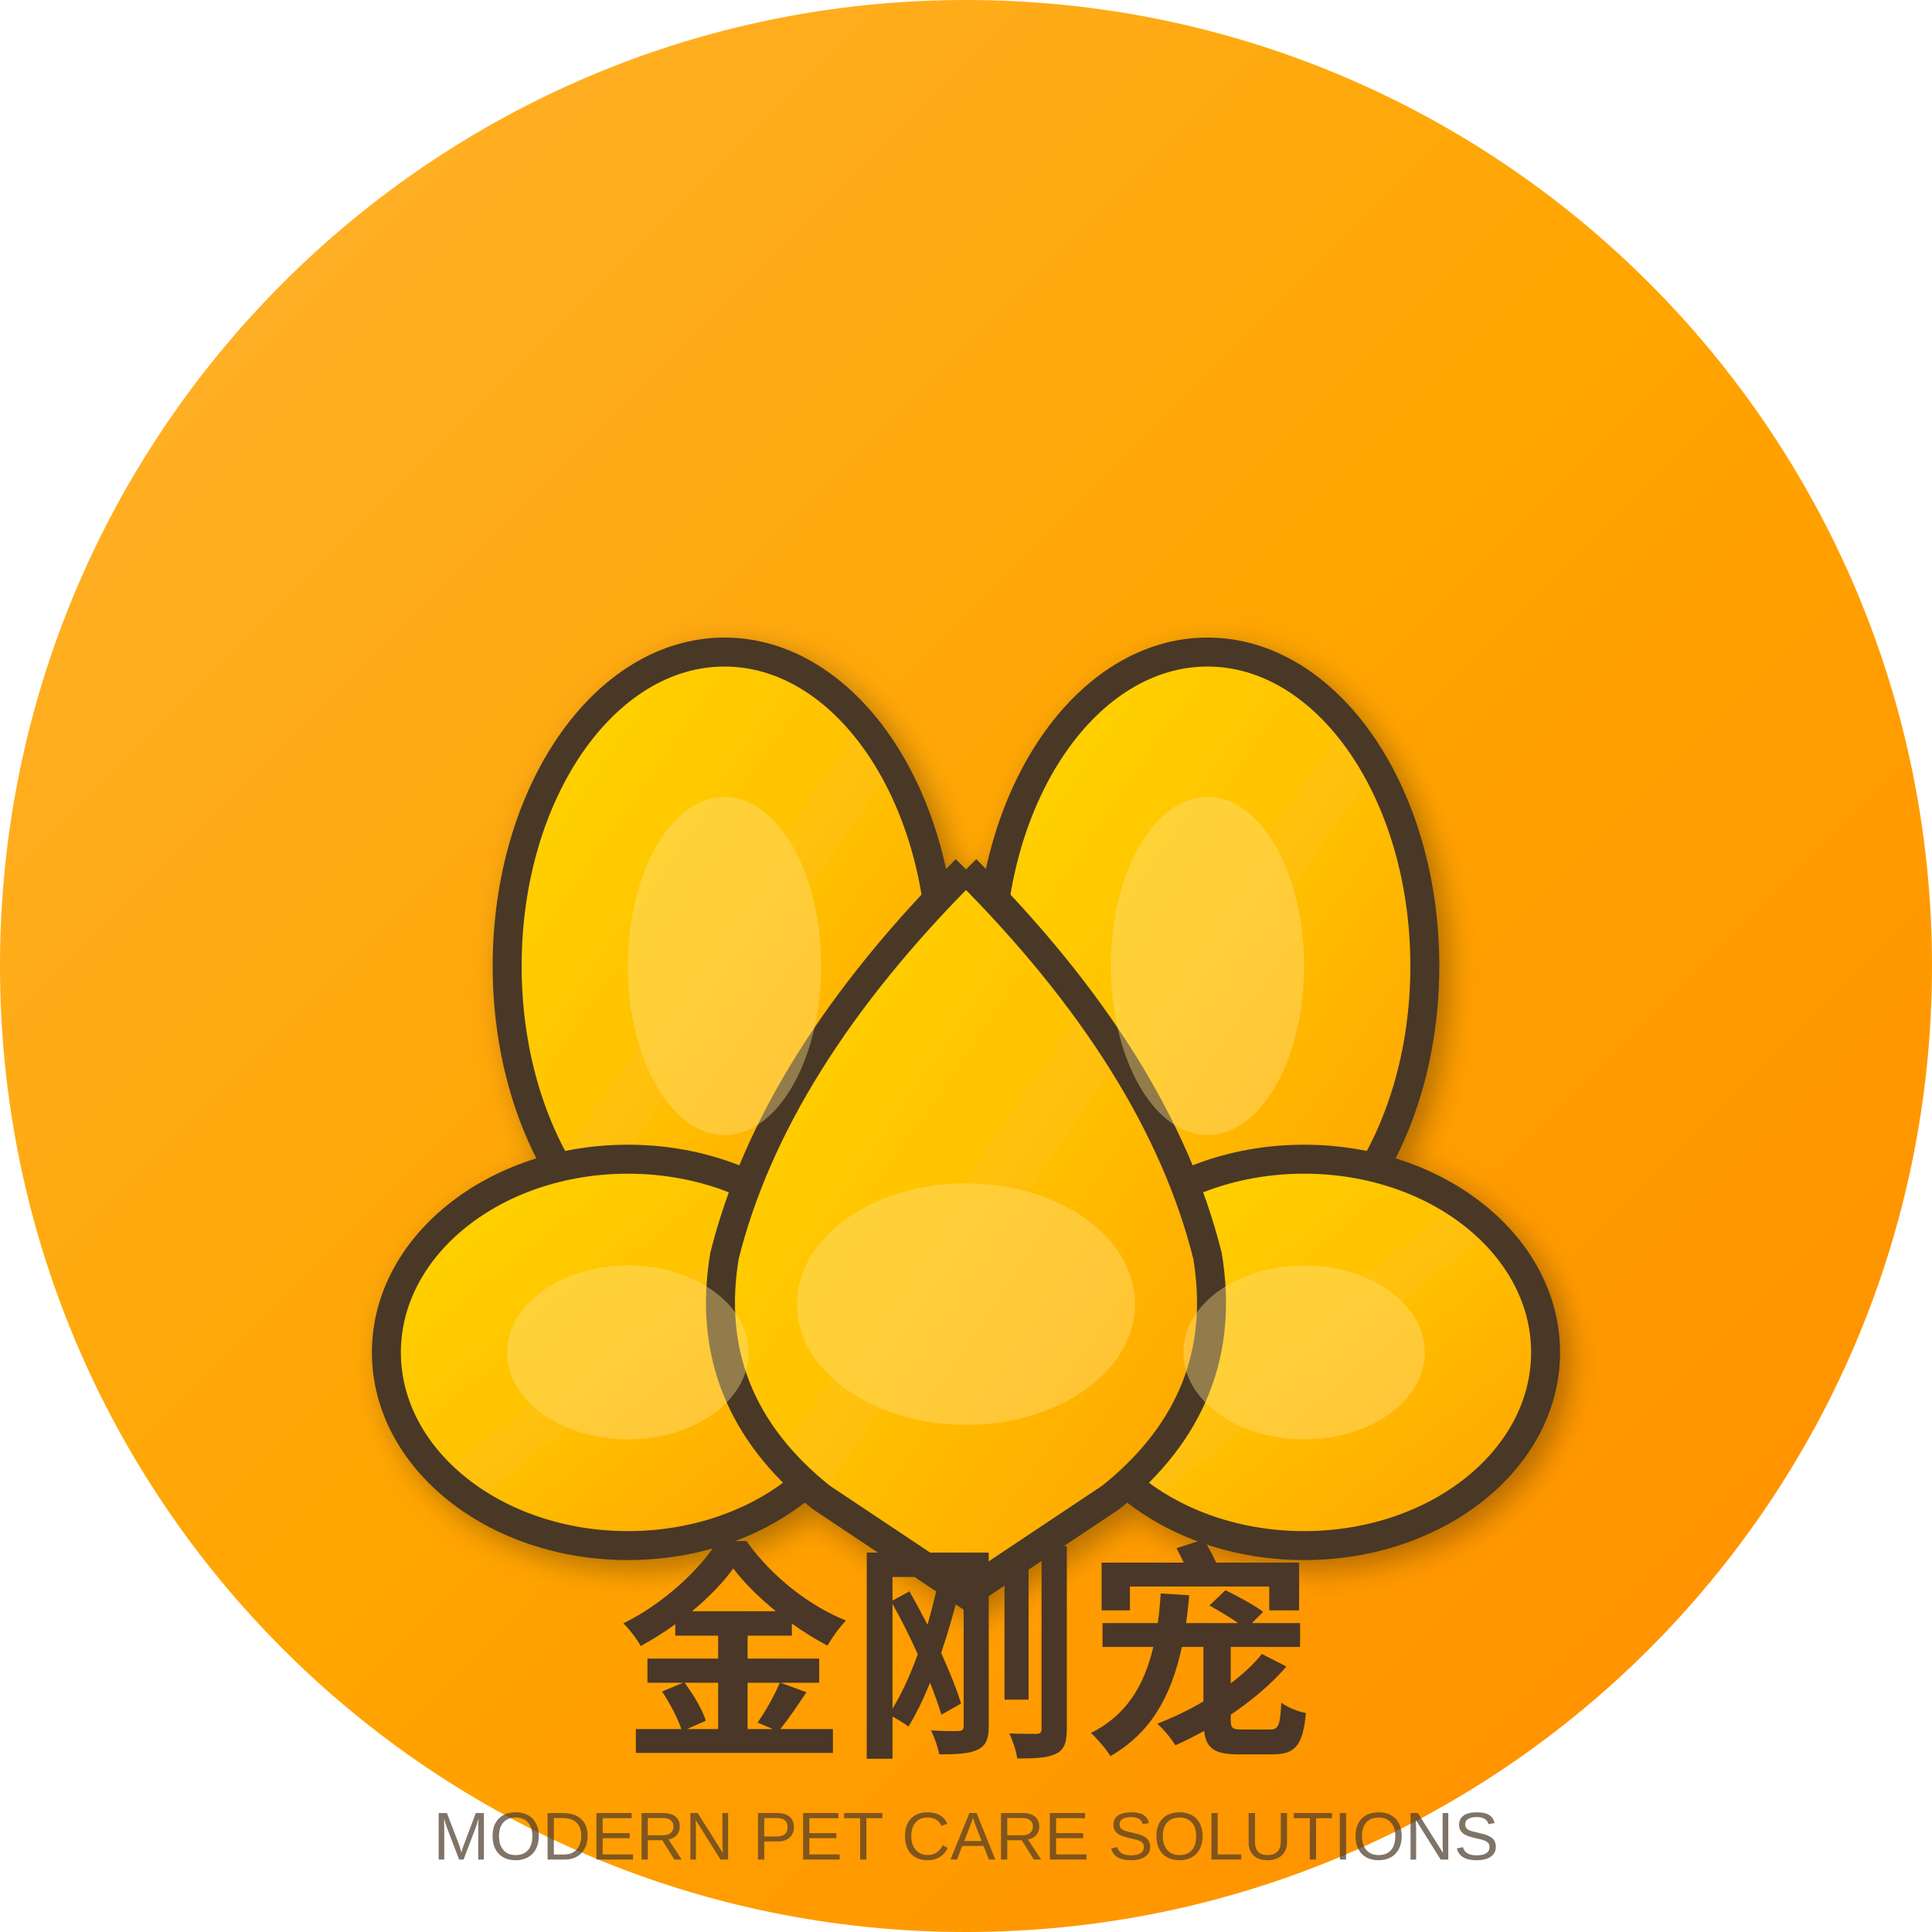
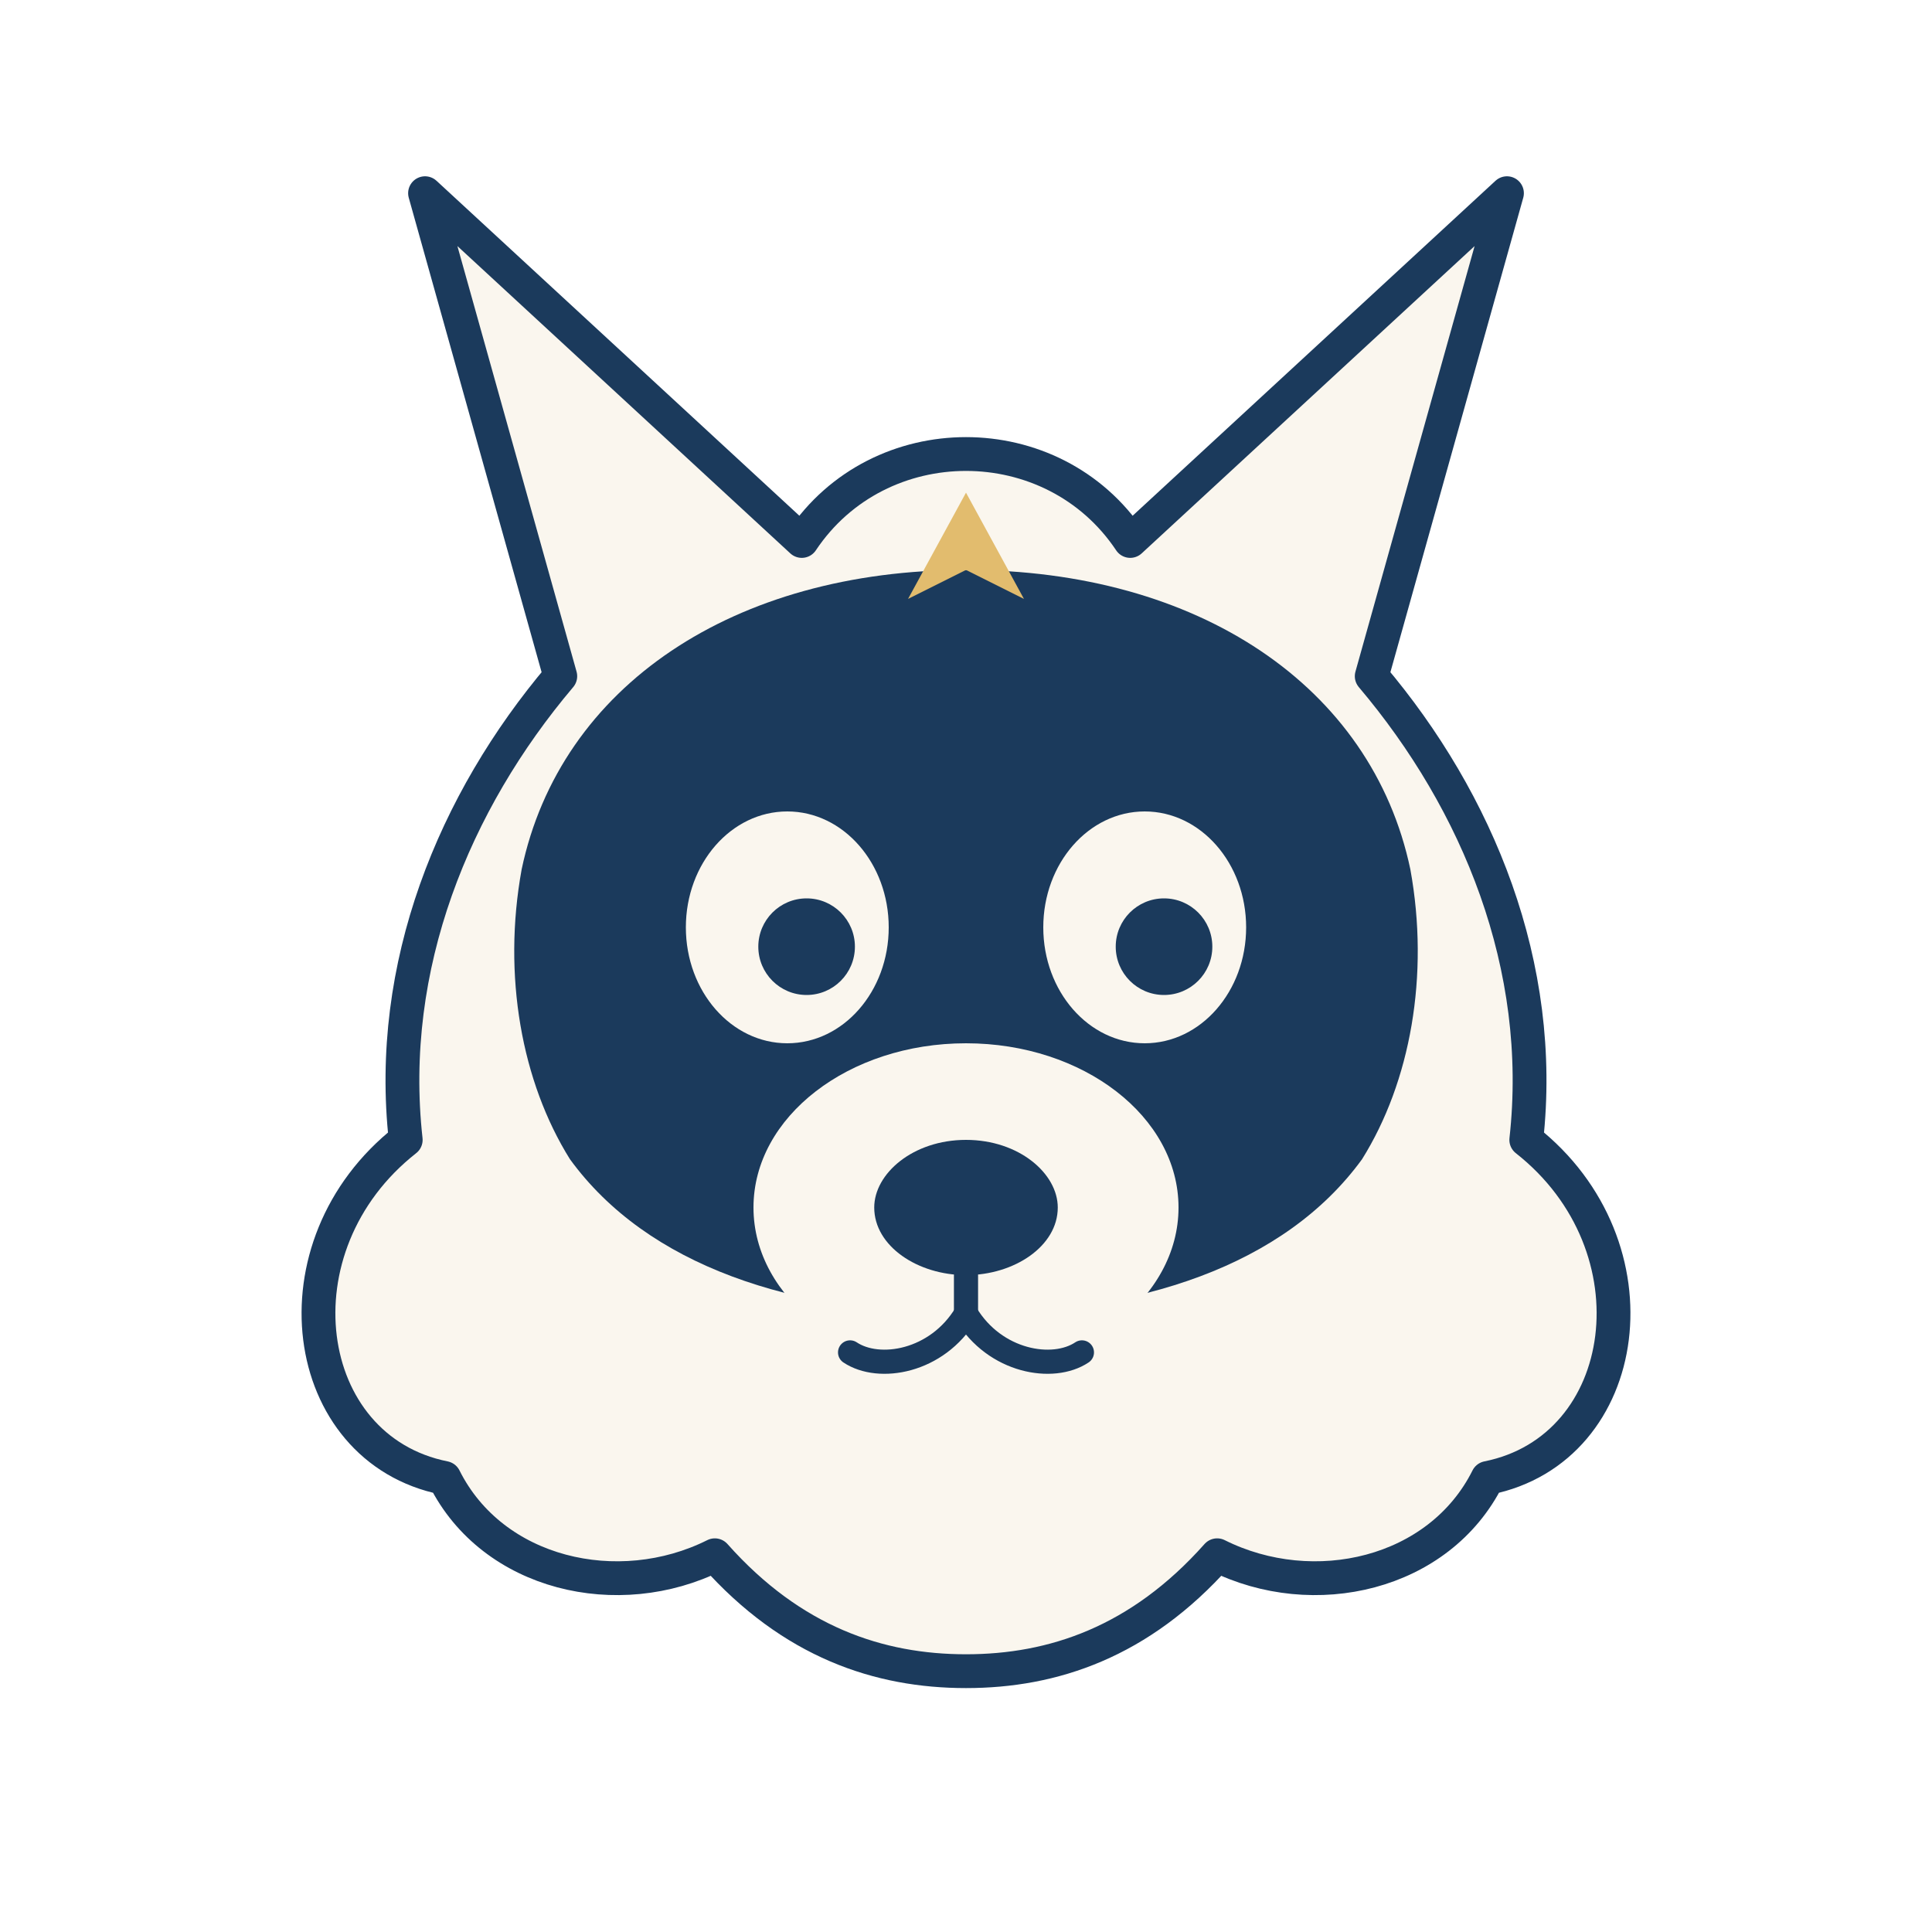
- <svg xmlns="http://www.w3.org/2000/svg" viewBox="0 0 400 400">
-   <defs>
-     <linearGradient id="amberGrad" x1="0%" y1="0%" x2="100%" y2="100%">
-       <stop offset="0%" style="stop-color:#FFB333" />
-       <stop offset="50%" style="stop-color:#FFA500" />
-       <stop offset="100%" style="stop-color:#FF8C00" />
-     </linearGradient>
-     <linearGradient id="goldGrad" x1="0%" y1="0%" x2="100%" y2="100%">
-       <stop offset="0%" style="stop-color:#FFD700" />
-       <stop offset="50%" style="stop-color:#FFC107" />
-       <stop offset="100%" style="stop-color:#FFA000" />
-     </linearGradient>
-     <filter id="glitter">
-       <feTurbulence type="fractalNoise" baseFrequency="0.04" numOctaves="3" result="noise" />
-       <feDisplacementMap in="SourceGraphic" in2="noise" scale="3" xChannelSelector="R" yChannelSelector="G" />
-     </filter>
-     <filter id="shadow">
-       <feDropShadow dx="2" dy="2" stdDeviation="3" flood-opacity="0.3" />
-     </filter>
-   </defs>
-   <rect width="400" height="400" rx="200" fill="url(#amberGrad)" />
-   <g filter="url(#shadow)">
-     <ellipse cx="150" cy="200" rx="45" ry="65" fill="url(#goldGrad)" stroke="#4A3728" stroke-width="6" />
-     <ellipse cx="250" cy="200" rx="45" ry="65" fill="url(#goldGrad)" stroke="#4A3728" stroke-width="6" />
-     <ellipse cx="130" cy="280" rx="50" ry="40" fill="url(#goldGrad)" stroke="#4A3728" stroke-width="6" />
-     <ellipse cx="270" cy="280" rx="50" ry="40" fill="url(#goldGrad)" stroke="#4A3728" stroke-width="6" />
-     <path d="M200 180 Q160 220 150 260 Q145 290 170 310 Q200 330 200 330 Q200 330 230 310 Q255 290 250 260 Q240 220 200 180" fill="url(#goldGrad)" stroke="#4A3728" stroke-width="6" />
-     <ellipse cx="150" cy="200" rx="20" ry="35" fill="#FFE082" opacity="0.4" />
-     <ellipse cx="250" cy="200" rx="20" ry="35" fill="#FFE082" opacity="0.4" />
-     <ellipse cx="130" cy="280" rx="25" ry="18" fill="#FFE082" opacity="0.4" />
-     <ellipse cx="270" cy="280" rx="25" ry="18" fill="#FFE082" opacity="0.4" />
-     <ellipse cx="200" cy="270" rx="35" ry="25" fill="#FFE082" opacity="0.4" />
-   </g>
-   <text x="200" y="360" font-family="Arial, sans-serif" font-size="48" font-weight="bold" fill="#4A3728" text-anchor="middle">金刚宠</text>
-   <text x="200" y="385" font-family="Arial, sans-serif" font-size="14" fill="#4A3728" opacity="0.7" text-anchor="middle">MODERN PET CARE SOLUTIONS</text>
+ <svg xmlns="http://www.w3.org/2000/svg" viewBox="0 0 400 400" role="img" aria-label="金刚宠 Jingangchong">
+   <path d="M88 40            L166 112            C182 88 218 88 234 112            L312 40            L284 140            C306 166 320 200 316 236            C344 258 338 300 308 306            C298 326 272 332 252 322            C236 340 218 346 200 346            C182 346 164 340 148 322            C128 332 102 326 92 306            C62 300 56 258 84 236            C80 200 94 166 116 140            Z" fill="#FAF6EE" stroke="#1B3A5C" stroke-width="7" stroke-linejoin="round" />
+   <path d="M200 118            C248 118 284 142 292 180            C296 202 292 224 282 240            C266 262 236 272 200 272            C164 272 134 262 118 240            C108 224 104 202 108 180            C116 142 152 118 200 118 Z" fill="#1B3A5C" />
+   <ellipse cx="163" cy="192" rx="21" ry="24" fill="#FAF6EE" />
+   <ellipse cx="237" cy="192" rx="21" ry="24" fill="#FAF6EE" />
+   <circle cx="167" cy="196" r="10" fill="#1B3A5C" />
+   <circle cx="241" cy="196" r="10" fill="#1B3A5C" />
+   <ellipse cx="200" cy="250" rx="44" ry="34" fill="#FAF6EE" />
+   <path d="M200 236 C211 236 219 243 219 250 C219 258 210 264 200 264            C190 264 181 258 181 250 C181 243 189 236 200 236 Z" fill="#1B3A5C" />
+   <path d="M200 264 L200 272" stroke="#1B3A5C" stroke-width="5" stroke-linecap="round" fill="none" />
+   <path d="M200 272 C194 282 182 284 176 280" stroke="#1B3A5C" stroke-width="5" stroke-linecap="round" fill="none" />
+   <path d="M200 272 C206 282 218 284 224 280" stroke="#1B3A5C" stroke-width="5" stroke-linecap="round" fill="none" />
+   <path d="M200 102 L212 124 L200 118 L188 124 Z" fill="#E2BC6E" />
</svg>
